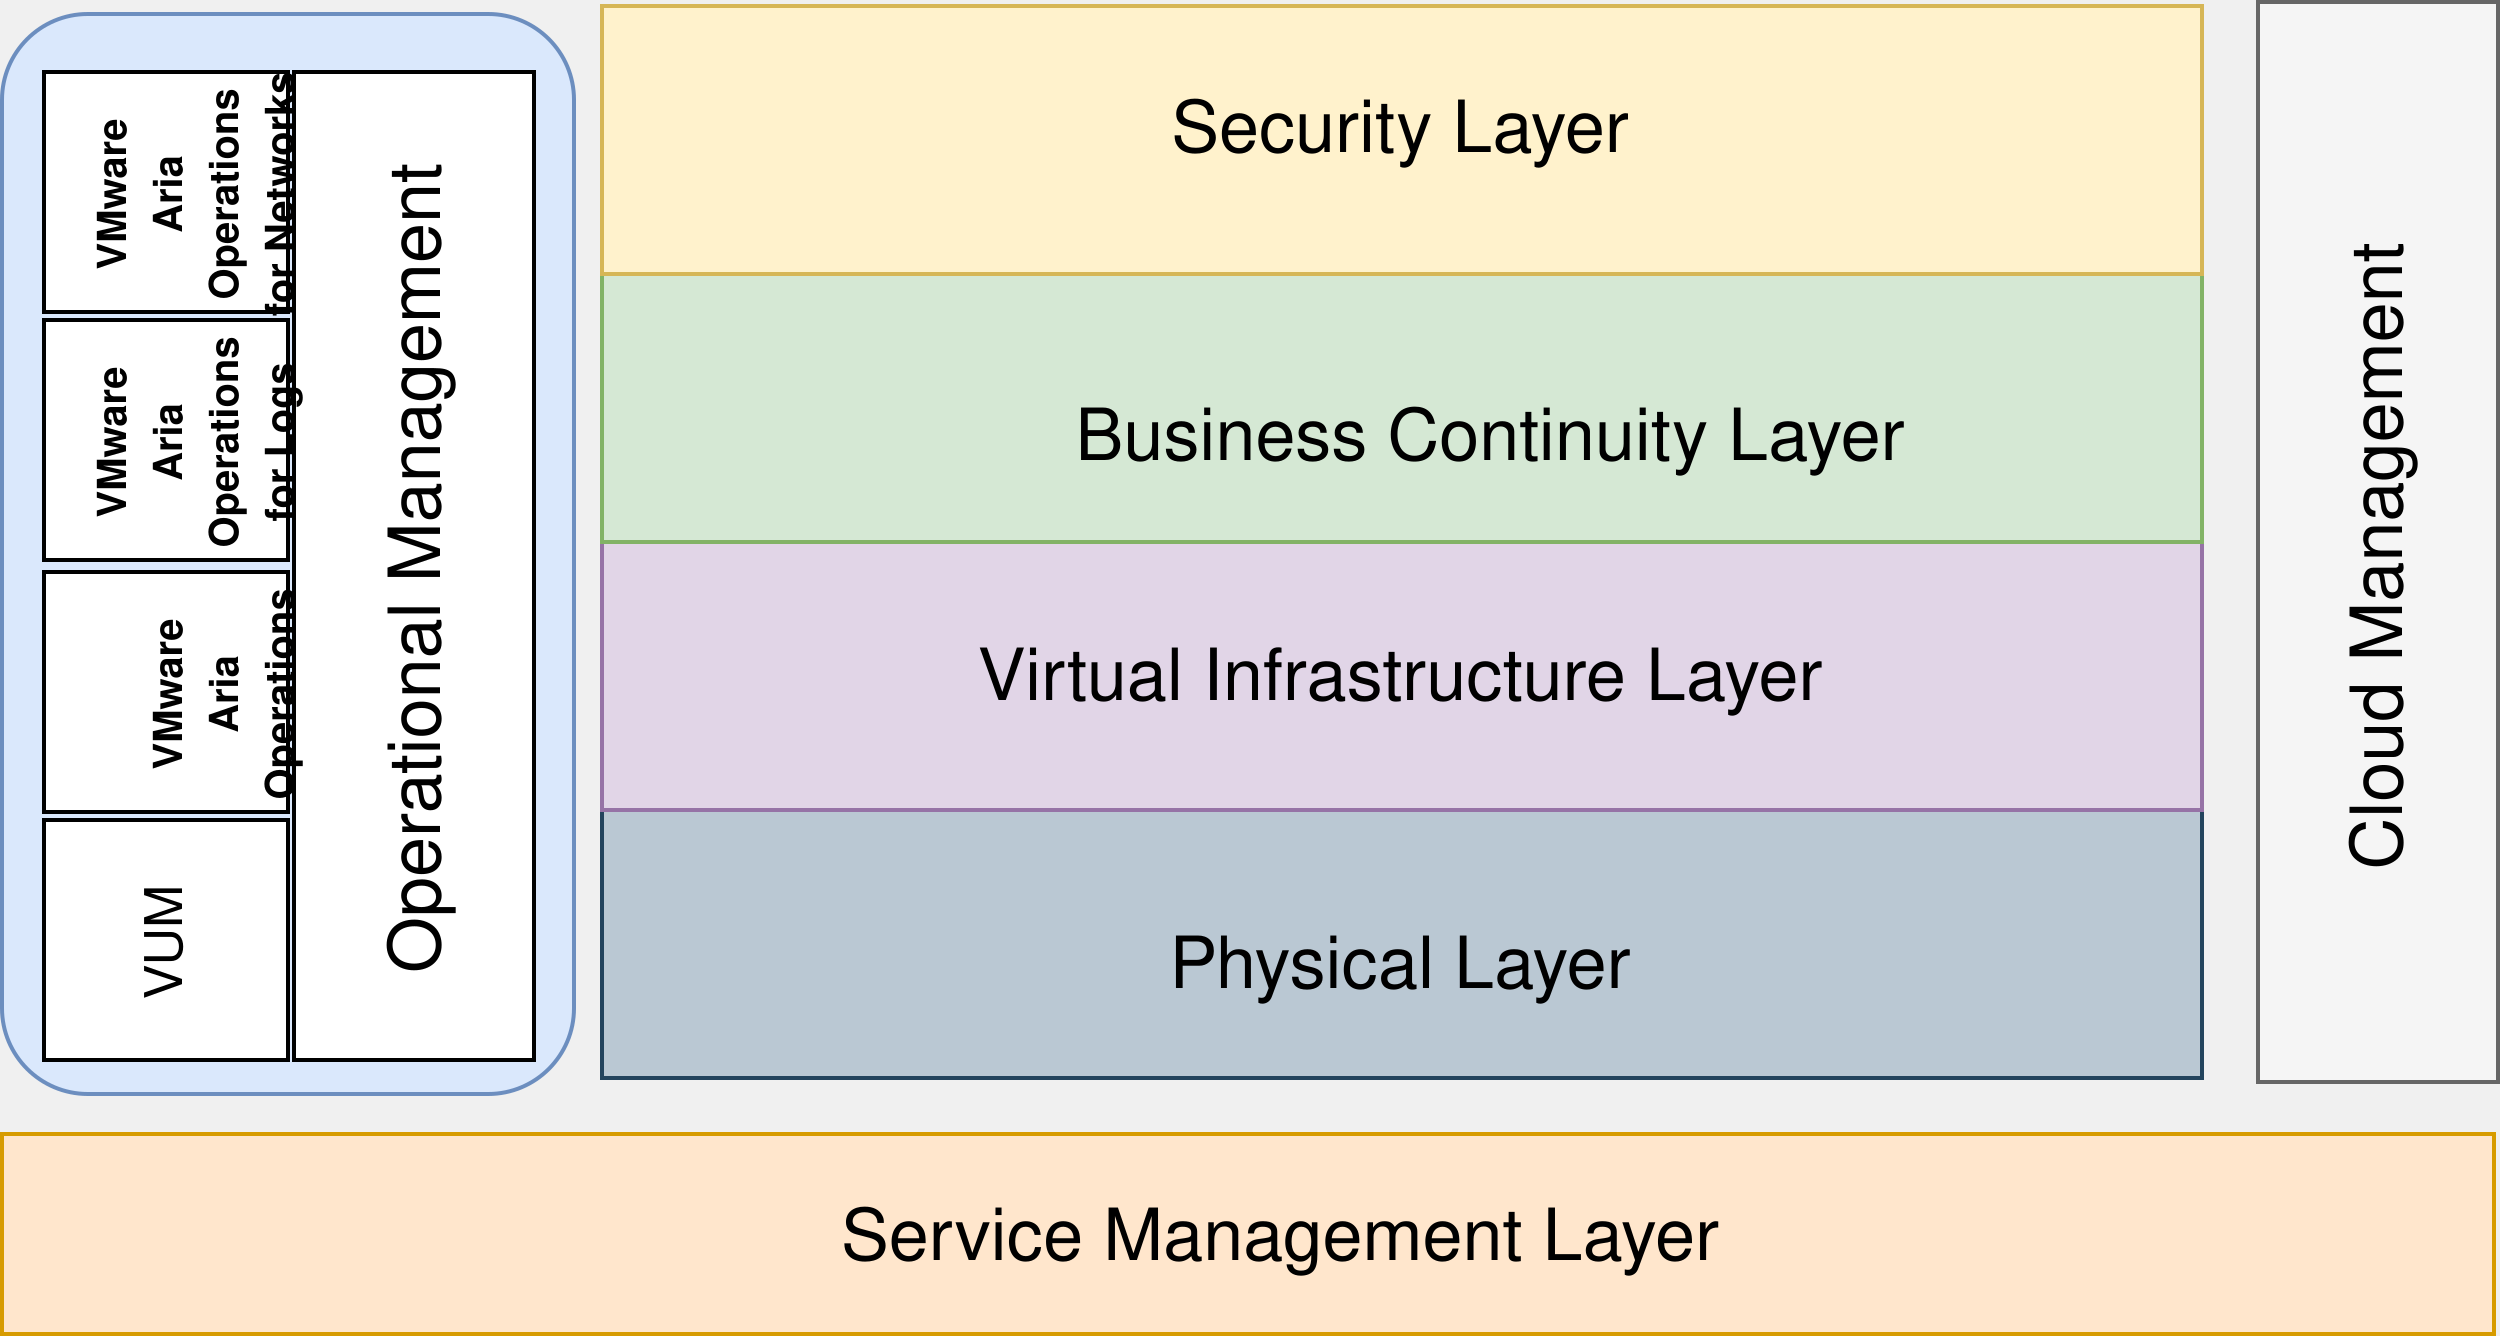
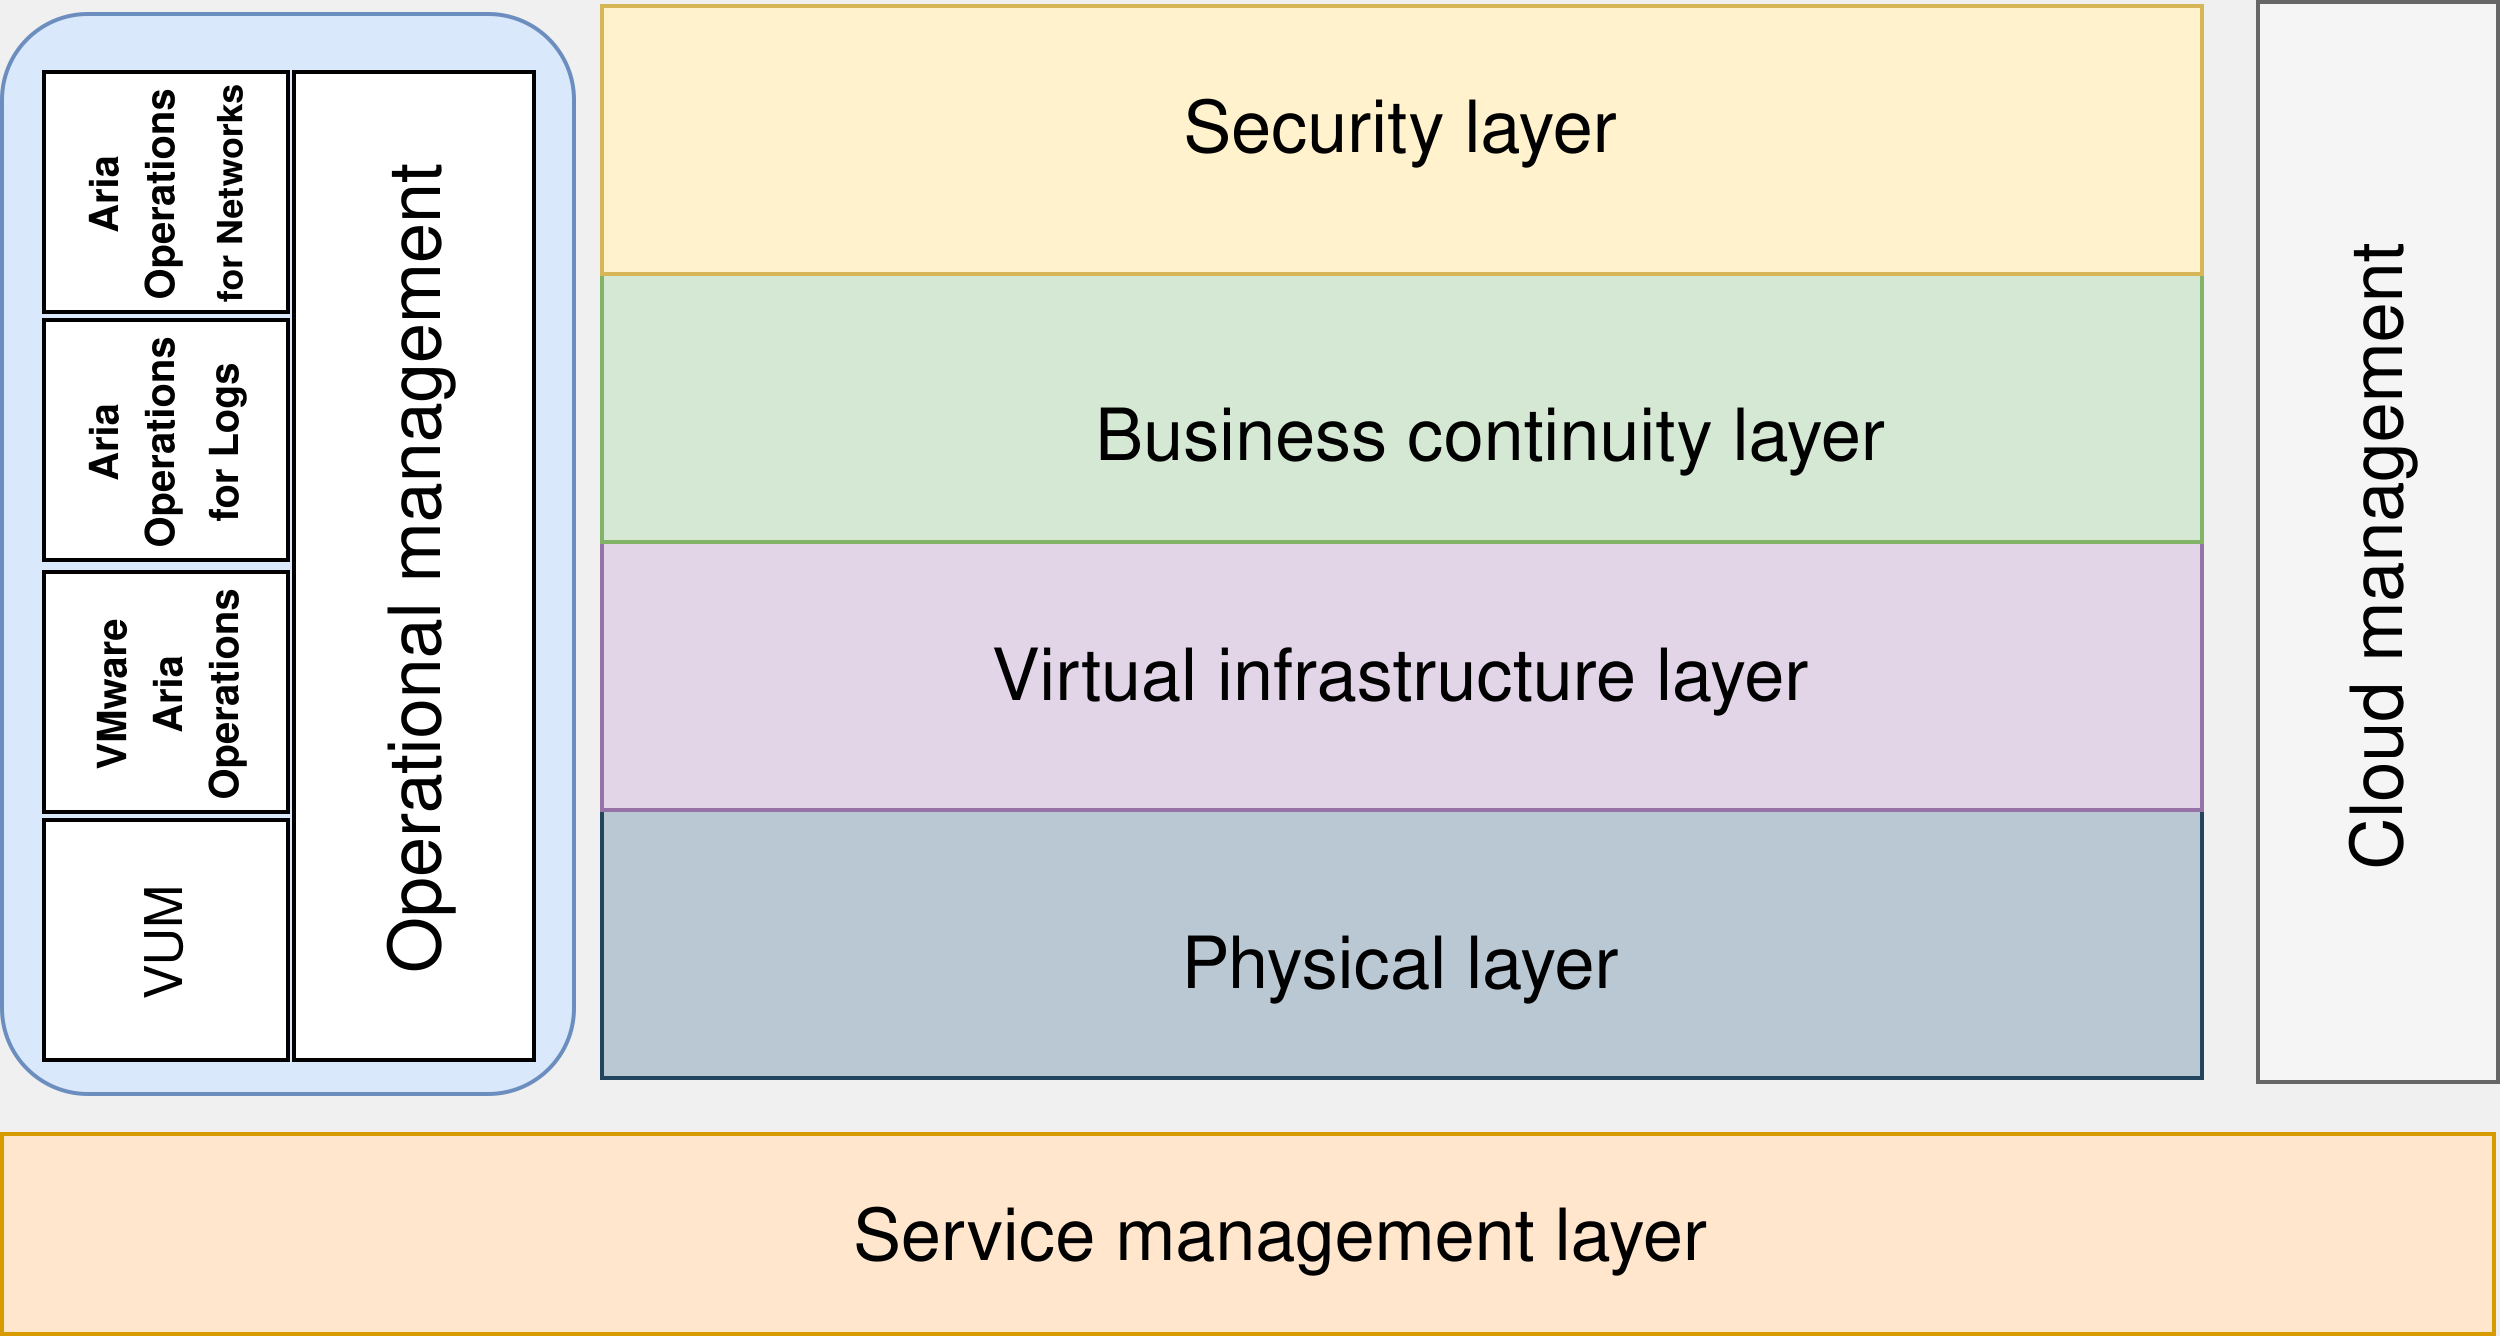
- <svg xmlns="http://www.w3.org/2000/svg" version="1.1" width="625px" height="334px" viewBox="-0.5 -0.5 625 334">
-   <defs />
-   <g>
-     <rect x="0" y="3" width="143" height="270" rx="21.45" ry="21.45" fill="#dae8fc" stroke="#6c8ebf" pointer-events="none" />
-     <rect x="150" y="202" width="400" height="67" fill="#bac8d3" stroke="#23445d" pointer-events="none" />
-     <g fill="#000000" font-family="Helvetica" text-anchor="middle" font-size="18px">
-       <text x="349.5" y="246.5">Physical Layer</text>
-     </g>
-     <rect x="150" y="135" width="400" height="67" fill="#e1d5e7" stroke="#9673a6" pointer-events="none" />
-     <rect x="150" y="68" width="400" height="67" fill="#d5e8d4" stroke="#82b366" pointer-events="none" />
-     <rect x="150" y="1" width="400" height="67" fill="#fff2cc" stroke="#d6b656" pointer-events="none" />
-     <rect x="-20.5" y="111" width="247" height="60" fill="#ffffff" stroke="#000000" transform="rotate(-90,103,141)" pointer-events="none" />
-     <g fill="#000000" font-family="Helvetica" text-anchor="middle" font-size="18px" transform="rotate(-90,103,141)">
-       <text x="102.5" y="147.5">Operational Management</text>
-     </g>
-     <rect x="11" y="142" width="60" height="61" fill="#ffffff" stroke="#000000" transform="rotate(-90,41,172.5)" pointer-events="none" />
-     <g fill="#000000" font-family="Helvetica" font-weight="bold" text-anchor="middle" font-size="10px" transform="rotate(-90,41,172.5)">
-       <text x="40.5" y="176.5">VMware</text>
-       <text x="40.5" y="190.5">Aria</text>
-       <text x="40.5" y="204.5">Operations</text>
-     </g>
-     <rect x="11" y="79" width="60" height="61" fill="#ffffff" stroke="#000000" transform="rotate(-90,41,109.5)" pointer-events="none" />
-     <g fill="#000000" font-family="Helvetica" font-weight="bold" text-anchor="middle" font-size="10px" transform="rotate(-90,41,109.5)">
-       <text x="40.5" y="99.5">VMware</text>
-       <text x="40.5" y="113.5">Aria</text>
-       <text x="40.5" y="127.5">Operations</text>
-       <text x="40.5" y="141.5">for Logs</text>
-     </g>
-     <rect x="11" y="17" width="60" height="61" fill="#ffffff" stroke="#000000" transform="rotate(-90,41,47.5)" pointer-events="none" />
-     <g fill="#000000" font-family="Helvetica" font-weight="bold" text-anchor="middle" font-size="10px" transform="rotate(-90,41,47.5)">
-       <text x="40.5" y="37.5">VMware</text>
-       <text x="40.5" y="51.5">Aria</text>
-       <text x="40.5" y="65.5">Operations</text>
-       <text x="40.5" y="79.5">for Networks</text>
-     </g>
-     <rect x="11" y="204" width="60" height="61" fill="#ffffff" stroke="#000000" transform="rotate(-90,41,234.5)" pointer-events="none" />
-     <g fill="#000000" font-family="Helvetica" text-anchor="middle" font-size="13px" transform="rotate(-90,41,234.5)">
-       <text x="40.5" y="238.5">VUM</text>
-     </g>
-     <rect x="286.5" y="-3.5" width="50" height="623" fill="#ffe6cc" stroke="#d79b00" transform="rotate(90,311.5,308)" pointer-events="none" />
-     <g fill="#000000" font-family="Helvetica" text-anchor="middle" font-size="18px">
-       <text x="372" y="114.5">Business Continuity Layer</text>
-     </g>
-     <g fill="#000000" font-family="Helvetica" text-anchor="middle" font-size="18px">
-       <text x="349.5" y="37.5">Security Layer</text>
-     </g>
-     <rect x="459" y="105" width="270" height="60" fill="#f5f5f5" stroke="#666666" transform="rotate(-90,594,135)" pointer-events="none" />
-     <g fill="#000000" font-family="Helvetica" text-anchor="middle" font-size="18px">
-       <text x="349.5" y="174.5">Virtual Infrastructure Layer</text>
-     </g>
-     <g fill="#000000" font-family="Helvetica" text-anchor="middle" font-size="18px">
-       <text x="319.5" y="314.5">Service Management Layer</text>
-     </g>
-     <g fill="#000000" font-family="Helvetica" text-anchor="middle" font-size="18px" transform="rotate(-90,593.5,138)">
-       <text x="593" y="144.5">Cloud Management</text>
-     </g>
+ <svg xmlns="http://www.w3.org/2000/svg" version="1.1" width="625px" height="334px" viewBox="-0.5 -0.5 625 334" id="svg22">
+   <defs id="defs1" />
+   <g id="g22">
+     <rect x="0" y="3" width="143" height="270" rx="21.45" ry="21.45" fill="#dae8fc" stroke="#6c8ebf" pointer-events="none" id="rect1" />
+     <rect x="150" y="202" width="400" height="67" fill="#bac8d3" stroke="#23445d" pointer-events="none" id="rect2" />
+     <text x="349.5" y="246.5" id="text2" style="font-size:18px;font-family:Helvetica;text-anchor:middle;fill:#000000">Physical layer</text>
+     <rect x="150" y="135" width="400" height="67" fill="#e1d5e7" stroke="#9673a6" pointer-events="none" id="rect3" />
+     <rect x="150" y="68" width="400" height="67" fill="#d5e8d4" stroke="#82b366" pointer-events="none" id="rect4" />
+     <rect x="150" y="1" width="400" height="67" fill="#fff2cc" stroke="#d6b656" pointer-events="none" id="rect5" />
+     <rect x="-264.5" y="73" width="247" height="60" fill="#ffffff" stroke="#000000" transform="rotate(-90)" pointer-events="none" id="rect6" />
+     <text x="-141.5" y="109.5" id="text6" transform="rotate(-90)" style="font-size:18px;font-family:Helvetica;text-anchor:middle;fill:#000000">Operational management</text>
+     <rect x="-202.5" y="10.5" width="60" height="61" fill="#ffffff" stroke="#000000" transform="rotate(-90)" pointer-events="none" id="rect7" />
+     <text x="-173.398" y="30.962" id="text7" transform="matrix(0,-0.9977054,1.0023,0,0,0)" style="font-weight:bold;font-size:10.023px;font-family:Helvetica;text-anchor:middle;fill:#000000;stroke-width:1.002">VMware</text>
+     <text x="-173" y="45" id="text8" transform="rotate(-90)" style="font-weight:bold;font-size:10px;font-family:Helvetica;text-anchor:middle;fill:#000000">Aria</text>
+     <text x="-173" y="59" id="text9" transform="rotate(-90)" style="font-weight:bold;font-size:10px;font-family:Helvetica;text-anchor:middle;fill:#000000">Operations</text>
+     <rect x="-139.5" y="10.5" width="60" height="61" fill="#ffffff" stroke="#000000" transform="rotate(-90)" pointer-events="none" id="rect9" />
+     <text x="-110" y="29" id="text10" transform="rotate(-90)" style="font-weight:bold;font-size:10px;font-family:Helvetica;text-anchor:middle;fill:#000000">Aria</text>
+     <text x="-110" y="43" id="text11" transform="rotate(-90)" style="font-weight:bold;font-size:10px;font-family:Helvetica;text-anchor:middle;fill:#000000">Operations</text>
+     <text x="-110" y="59" id="text12" transform="rotate(-90)" style="font-weight:bold;font-size:10px;font-family:Helvetica;text-anchor:middle;fill:#000000">for Logs</text>
+     <rect x="-77.5" y="10.5" width="60" height="61" fill="#ffffff" stroke="#000000" transform="rotate(-90)" pointer-events="none" id="rect12" />
+     <text x="-48" y="29" id="text13" transform="rotate(-90)" style="font-weight:bold;font-size:10px;font-family:Helvetica;text-anchor:middle;fill:#000000">Aria</text>
+     <text x="-48" y="43" id="text14" transform="rotate(-90)" style="font-weight:bold;font-size:10px;font-family:Helvetica;text-anchor:middle;fill:#000000">Operations</text>
+     <text x="-47.032" y="60.951" id="text15" transform="matrix(0,-1.0153,0.9849308,0,0,0)" style="font-weight:bold;font-size:8.801px;font-family:Helvetica;text-anchor:middle;fill:#000000;stroke-width:0.88">for Networks</text>
+     <rect x="-264.5" y="10.5" width="60" height="61" fill="#ffffff" stroke="#000000" transform="rotate(-90)" pointer-events="none" id="rect15" />
+     <text x="-235" y="45" id="text16" transform="rotate(-90)" style="font-size:13px;font-family:Helvetica;text-anchor:middle;fill:#000000">VUM</text>
+     <rect x="283" y="-623" width="50" height="623" fill="#ffe6cc" stroke="#d79b00" transform="rotate(90)" pointer-events="none" id="rect16" />
+     <text x="372" y="114.5" id="text17" style="font-size:18px;font-family:Helvetica;text-anchor:middle;fill:#000000">Business continuity layer</text>
+     <text x="349.5" y="37.5" id="text18" style="font-size:18px;font-family:Helvetica;text-anchor:middle;fill:#000000">Security layer</text>
+     <rect x="-270" y="564" width="270" height="60" fill="#f5f5f5" stroke="#666666" transform="rotate(-90)" pointer-events="none" id="rect18" />
+     <text x="349.5" y="174.5" id="text19" style="font-size:18px;font-family:Helvetica;text-anchor:middle;fill:#000000">Virtual infrastructure layer</text>
+     <text x="319.5" y="314.5" id="text20" style="font-size:18px;font-family:Helvetica;text-anchor:middle;fill:#000000">Service management layer</text>
+     <text x="-138.5" y="600" id="text21" transform="rotate(-90)" style="font-size:18px;font-family:Helvetica;text-anchor:middle;fill:#000000">Cloud management</text>
  </g>
</svg>
